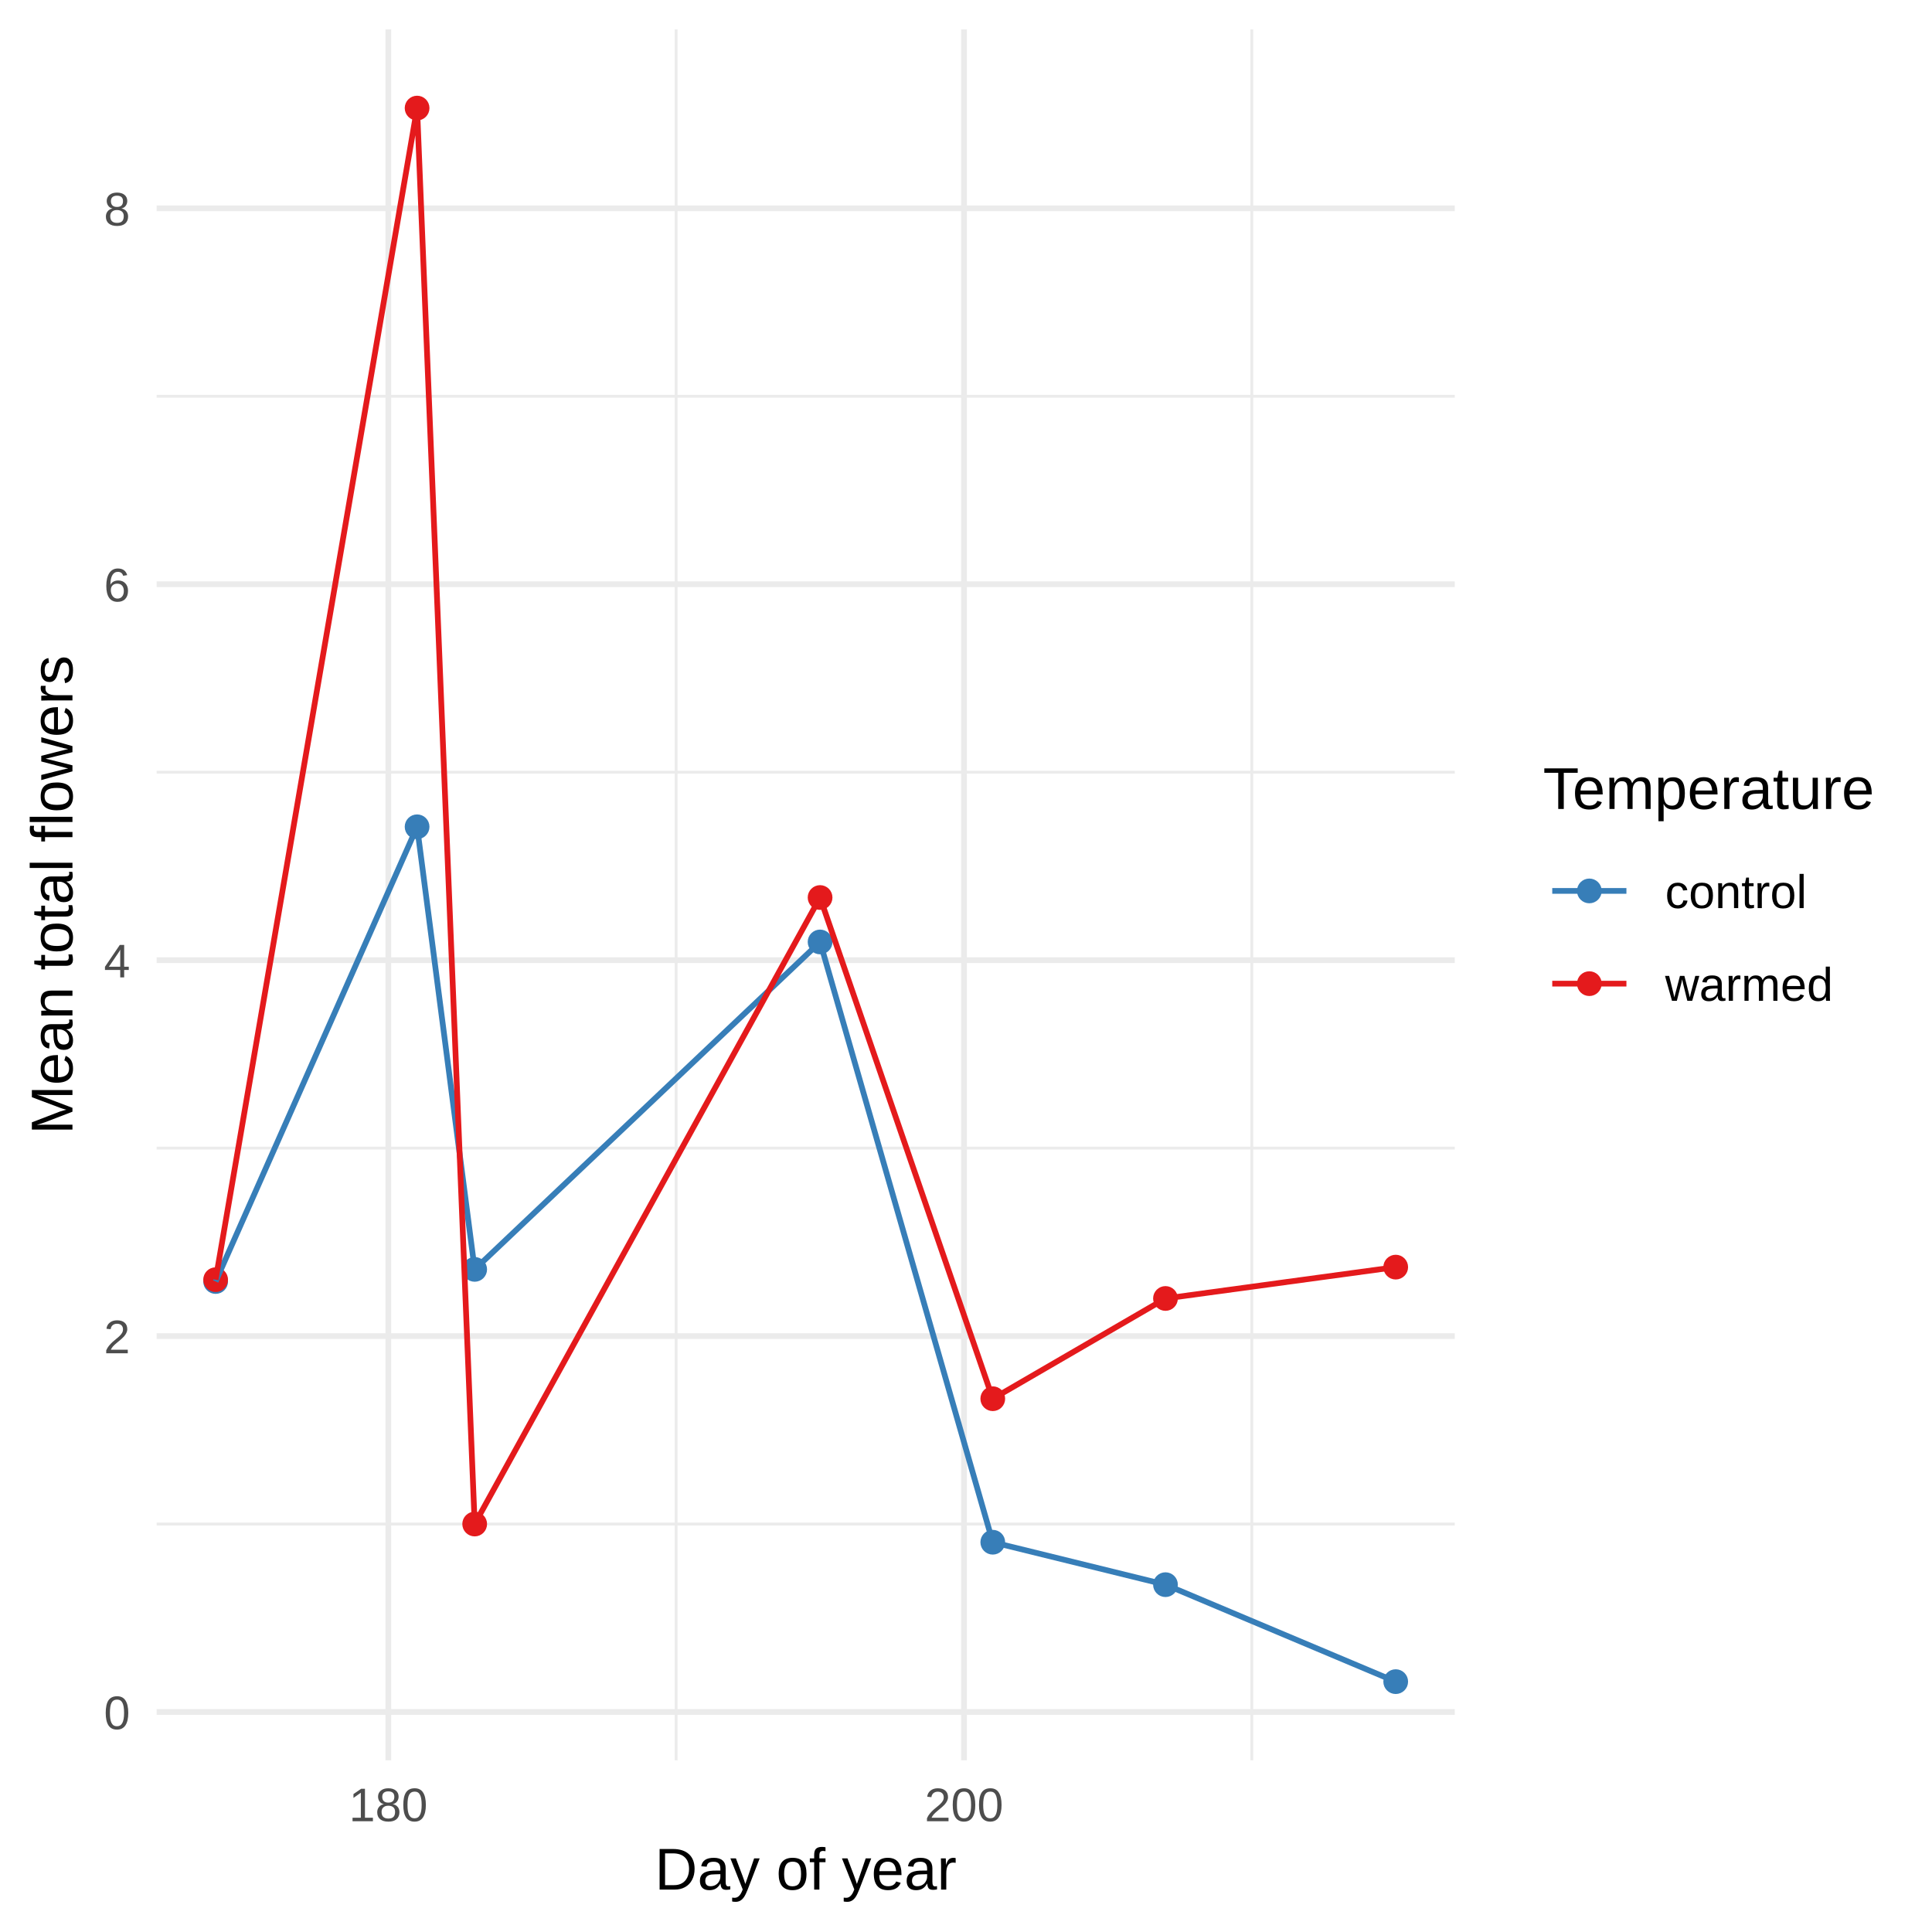
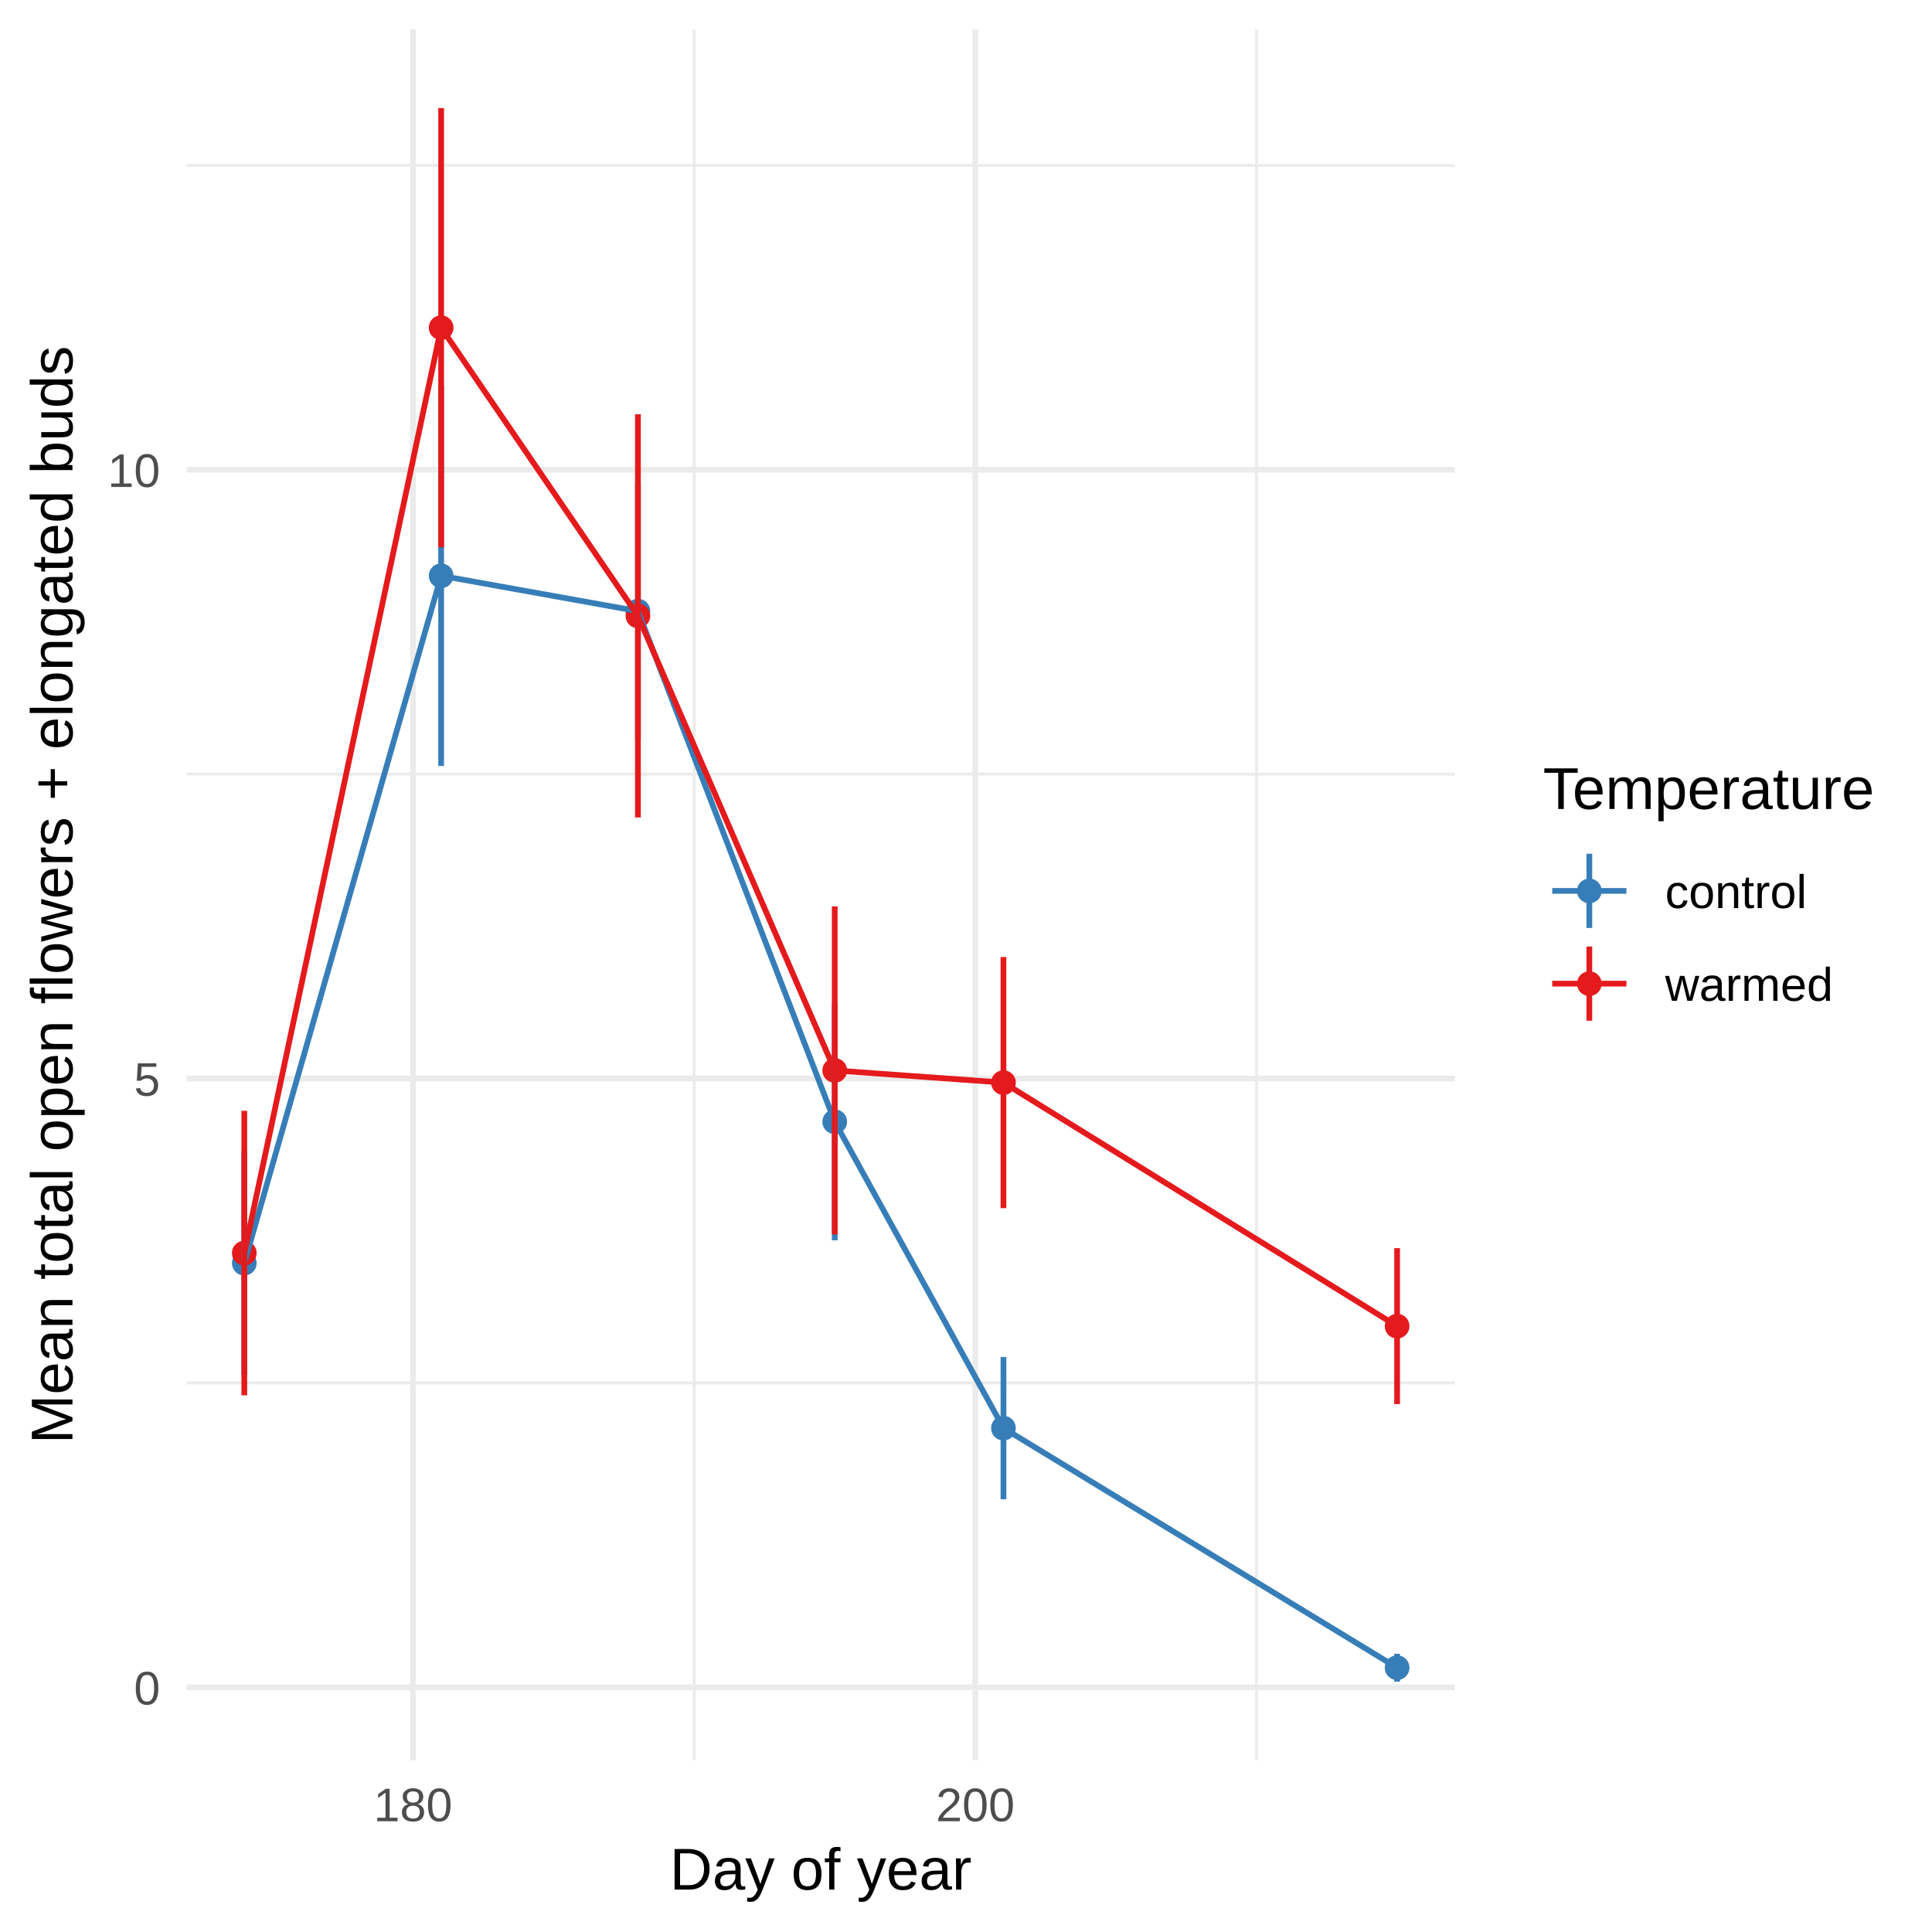
<svg xmlns="http://www.w3.org/2000/svg" class="svglite" width="360.00pt" height="360.00pt" viewBox="0 0 360.00 360.00">
  <defs>
    <style type="text/css">
    .svglite line, .svglite polyline, .svglite polygon, .svglite path, .svglite rect, .svglite circle {
      fill: none;
      stroke: #000000;
      stroke-linecap: round;
      stroke-linejoin: round;
      stroke-miterlimit: 10.00;
    }
    .svglite text {
      white-space: pre;
    }
  </style>
  </defs>
  <rect width="100%" height="100%" style="stroke: none; fill: #FFFFFF;" />
  <defs>
    <clipPath id="cpMC4wMHwzNjAuMDB8MC4wMHwzNjAuMDA=">
      <rect x="0.00" y="0.00" width="360.00" height="360.00" />
    </clipPath>
  </defs>
  <g clip-path="url(#cpMC4wMHwzNjAuMDB8MC4wMHwzNjAuMDA=)">
</g>
  <defs>
-     <clipPath id="cpMjkuMTl8MjcxLjA3fDUuNDh8MzI4LjAx">
-       <rect x="29.19" y="5.48" width="241.88" height="322.53" />
+     <clipPath id="cpMzQuNzh8MjcxLjA3fDUuNDh8MzI4LjAx">
+       <rect x="34.78" y="5.48" width="236.29" height="322.53" />
    </clipPath>
  </defs>
-   <g clip-path="url(#cpMjkuMTl8MjcxLjA3fDUuNDh8MzI4LjAx)">
-     <polyline points="29.19,283.98 271.07,283.98 " style="stroke-width: 0.53; stroke: #EBEBEB; stroke-linecap: butt;" />
-     <polyline points="29.19,213.93 271.07,213.93 " style="stroke-width: 0.53; stroke: #EBEBEB; stroke-linecap: butt;" />
-     <polyline points="29.19,143.89 271.07,143.89 " style="stroke-width: 0.53; stroke: #EBEBEB; stroke-linecap: butt;" />
-     <polyline points="29.19,73.84 271.07,73.84 " style="stroke-width: 0.53; stroke: #EBEBEB; stroke-linecap: butt;" />
-     <polyline points="125.99,328.01 125.99,5.48 " style="stroke-width: 0.53; stroke: #EBEBEB; stroke-linecap: butt;" />
-     <polyline points="233.26,328.01 233.26,5.48 " style="stroke-width: 0.53; stroke: #EBEBEB; stroke-linecap: butt;" />
-     <polyline points="29.19,319.00 271.07,319.00 " style="stroke-width: 1.07; stroke: #EBEBEB; stroke-linecap: butt;" />
-     <polyline points="29.19,248.96 271.07,248.96 " style="stroke-width: 1.07; stroke: #EBEBEB; stroke-linecap: butt;" />
-     <polyline points="29.19,178.91 271.07,178.91 " style="stroke-width: 1.07; stroke: #EBEBEB; stroke-linecap: butt;" />
-     <polyline points="29.19,108.86 271.07,108.86 " style="stroke-width: 1.07; stroke: #EBEBEB; stroke-linecap: butt;" />
-     <polyline points="29.19,38.82 271.07,38.82 " style="stroke-width: 1.07; stroke: #EBEBEB; stroke-linecap: butt;" />
-     <polyline points="72.36,328.01 72.36,5.48 " style="stroke-width: 1.07; stroke: #EBEBEB; stroke-linecap: butt;" />
-     <polyline points="179.63,328.01 179.63,5.48 " style="stroke-width: 1.07; stroke: #EBEBEB; stroke-linecap: butt;" />
-     <circle cx="40.18" cy="238.79" r="1.95" style="stroke-width: 0.71; stroke: #377EB8; fill: #377EB8;" />
-     <circle cx="77.72" cy="154.06" r="1.95" style="stroke-width: 0.71; stroke: #377EB8; fill: #377EB8;" />
-     <circle cx="88.45" cy="236.53" r="1.95" style="stroke-width: 0.71; stroke: #377EB8; fill: #377EB8;" />
-     <circle cx="152.81" cy="175.52" r="1.95" style="stroke-width: 0.71; stroke: #377EB8; fill: #377EB8;" />
-     <circle cx="184.99" cy="287.37" r="1.95" style="stroke-width: 0.71; stroke: #377EB8; fill: #377EB8;" />
-     <circle cx="217.17" cy="295.28" r="1.95" style="stroke-width: 0.71; stroke: #377EB8; fill: #377EB8;" />
-     <circle cx="260.07" cy="313.35" r="1.95" style="stroke-width: 0.71; stroke: #377EB8; fill: #377EB8;" />
-     <circle cx="40.18" cy="238.45" r="1.95" style="stroke-width: 0.71; stroke: #E41A1C; fill: #E41A1C;" />
-     <circle cx="77.72" cy="20.14" r="1.95" style="stroke-width: 0.71; stroke: #E41A1C; fill: #E41A1C;" />
-     <circle cx="88.45" cy="283.98" r="1.95" style="stroke-width: 0.71; stroke: #E41A1C; fill: #E41A1C;" />
-     <circle cx="152.81" cy="167.24" r="1.95" style="stroke-width: 0.71; stroke: #E41A1C; fill: #E41A1C;" />
-     <circle cx="184.99" cy="260.63" r="1.95" style="stroke-width: 0.71; stroke: #E41A1C; fill: #E41A1C;" />
-     <circle cx="217.17" cy="241.95" r="1.95" style="stroke-width: 0.71; stroke: #E41A1C; fill: #E41A1C;" />
-     <circle cx="260.07" cy="236.11" r="1.95" style="stroke-width: 0.71; stroke: #E41A1C; fill: #E41A1C;" />
-     <polyline points="40.18,238.79 77.72,154.06 88.45,236.53 152.81,175.52 184.99,287.37 217.17,295.28 260.07,313.35 " style="stroke-width: 1.07; stroke: #377EB8; stroke-linecap: butt;" />
-     <polyline points="40.18,238.45 77.72,20.14 88.45,283.98 152.81,167.24 184.99,260.63 217.17,241.95 260.07,236.11 " style="stroke-width: 1.07; stroke: #E41A1C; stroke-linecap: butt;" />
+   <g clip-path="url(#cpMzQuNzh8MjcxLjA3fDUuNDh8MzI4LjAx)">
+     <polyline points="34.78,257.69 271.07,257.69 " style="stroke-width: 0.53; stroke: #EBEBEB; stroke-linecap: butt;" />
+     <polyline points="34.78,144.25 271.07,144.25 " style="stroke-width: 0.53; stroke: #EBEBEB; stroke-linecap: butt;" />
+     <polyline points="34.78,30.81 271.07,30.81 " style="stroke-width: 0.53; stroke: #EBEBEB; stroke-linecap: butt;" />
+     <polyline points="129.35,328.01 129.35,5.48 " style="stroke-width: 0.53; stroke: #EBEBEB; stroke-linecap: butt;" />
+     <polyline points="234.13,328.01 234.13,5.48 " style="stroke-width: 0.53; stroke: #EBEBEB; stroke-linecap: butt;" />
+     <polyline points="34.78,314.41 271.07,314.41 " style="stroke-width: 1.07; stroke: #EBEBEB; stroke-linecap: butt;" />
+     <polyline points="34.78,200.97 271.07,200.97 " style="stroke-width: 1.07; stroke: #EBEBEB; stroke-linecap: butt;" />
+     <polyline points="34.78,87.53 271.07,87.53 " style="stroke-width: 1.07; stroke: #EBEBEB; stroke-linecap: butt;" />
+     <polyline points="76.96,328.01 76.96,5.48 " style="stroke-width: 1.07; stroke: #EBEBEB; stroke-linecap: butt;" />
+     <polyline points="181.74,328.01 181.74,5.48 " style="stroke-width: 1.07; stroke: #EBEBEB; stroke-linecap: butt;" />
+     <circle cx="45.52" cy="235.37" r="1.95" style="stroke-width: 0.71; stroke: #377EB8; fill: #377EB8;" />
+     <circle cx="82.20" cy="107.29" r="1.95" style="stroke-width: 0.71; stroke: #377EB8; fill: #377EB8;" />
+     <circle cx="118.87" cy="113.88" r="1.95" style="stroke-width: 0.71; stroke: #377EB8; fill: #377EB8;" />
+     <circle cx="155.54" cy="209.02" r="1.95" style="stroke-width: 0.71; stroke: #377EB8; fill: #377EB8;" />
+     <circle cx="186.98" cy="266.11" r="1.95" style="stroke-width: 0.71; stroke: #377EB8; fill: #377EB8;" />
+     <circle cx="260.33" cy="310.75" r="1.95" style="stroke-width: 0.71; stroke: #377EB8; fill: #377EB8;" />
+     <circle cx="45.52" cy="233.49" r="1.95" style="stroke-width: 0.71; stroke: #E41A1C; fill: #E41A1C;" />
+     <circle cx="82.20" cy="61.06" r="1.95" style="stroke-width: 0.71; stroke: #E41A1C; fill: #E41A1C;" />
+     <circle cx="118.87" cy="114.76" r="1.95" style="stroke-width: 0.71; stroke: #E41A1C; fill: #E41A1C;" />
+     <circle cx="155.54" cy="199.46" r="1.95" style="stroke-width: 0.71; stroke: #E41A1C; fill: #E41A1C;" />
+     <circle cx="186.98" cy="201.73" r="1.95" style="stroke-width: 0.71; stroke: #E41A1C; fill: #E41A1C;" />
+     <circle cx="260.33" cy="247.11" r="1.95" style="stroke-width: 0.71; stroke: #E41A1C; fill: #E41A1C;" />
+     <polyline points="45.52,235.37 82.20,107.29 118.87,113.88 155.54,209.02 186.98,266.11 260.33,310.75 " style="stroke-width: 1.07; stroke: #377EB8; stroke-linecap: butt;" />
+     <polyline points="45.52,233.49 82.20,61.06 118.87,114.76 155.54,199.46 186.98,201.73 260.33,247.11 " style="stroke-width: 1.07; stroke: #E41A1C; stroke-linecap: butt;" />
+     <line x1="45.52" y1="256.20" x2="45.52" y2="214.54" style="stroke-width: 1.07; stroke: #377EB8; stroke-linecap: butt;" />
+     <line x1="82.20" y1="142.72" x2="82.20" y2="71.86" style="stroke-width: 1.07; stroke: #377EB8; stroke-linecap: butt;" />
+     <line x1="118.87" y1="137.73" x2="118.87" y2="90.02" style="stroke-width: 1.07; stroke: #377EB8; stroke-linecap: butt;" />
+     <line x1="155.54" y1="231.11" x2="155.54" y2="186.94" style="stroke-width: 1.07; stroke: #377EB8; stroke-linecap: butt;" />
+     <line x1="186.98" y1="279.37" x2="186.98" y2="252.85" style="stroke-width: 1.07; stroke: #377EB8; stroke-linecap: butt;" />
+     <line x1="260.33" y1="313.35" x2="260.33" y2="308.16" style="stroke-width: 1.07; stroke: #377EB8; stroke-linecap: butt;" />
+     <line x1="45.52" y1="260.00" x2="45.52" y2="206.99" style="stroke-width: 1.07; stroke: #E41A1C; stroke-linecap: butt;" />
+     <line x1="82.20" y1="101.98" x2="82.20" y2="20.14" style="stroke-width: 1.07; stroke: #E41A1C; stroke-linecap: butt;" />
+     <line x1="118.87" y1="152.32" x2="118.87" y2="77.19" style="stroke-width: 1.07; stroke: #E41A1C; stroke-linecap: butt;" />
+     <line x1="155.54" y1="230.03" x2="155.54" y2="168.89" style="stroke-width: 1.07; stroke: #E41A1C; stroke-linecap: butt;" />
+     <line x1="186.98" y1="225.12" x2="186.98" y2="178.33" style="stroke-width: 1.07; stroke: #E41A1C; stroke-linecap: butt;" />
+     <line x1="260.33" y1="261.64" x2="260.33" y2="232.57" style="stroke-width: 1.07; stroke: #E41A1C; stroke-linecap: butt;" />
  </g>
  <g clip-path="url(#cpMC4wMHwzNjAuMDB8MC4wMHwzNjAuMDA=)">
-     <text x="24.25" y="322.21" text-anchor="end" style="font-size: 8.80px;fill: #4D4D4D; font-family: &quot;Arial&quot;;">0</text>
-     <text x="24.25" y="252.16" text-anchor="end" style="font-size: 8.80px;fill: #4D4D4D; font-family: &quot;Arial&quot;;">2</text>
-     <text x="24.25" y="182.12" text-anchor="end" style="font-size: 8.80px;fill: #4D4D4D; font-family: &quot;Arial&quot;;">4</text>
-     <text x="24.25" y="112.07" text-anchor="end" style="font-size: 8.80px;fill: #4D4D4D; font-family: &quot;Arial&quot;;">6</text>
-     <text x="24.25" y="42.03" text-anchor="end" style="font-size: 8.80px;fill: #4D4D4D; font-family: &quot;Arial&quot;;">8</text>
-     <text x="72.36" y="339.36" text-anchor="middle" style="font-size: 8.80px;fill: #4D4D4D; font-family: &quot;Arial&quot;;">180</text>
-     <text x="179.63" y="339.36" text-anchor="middle" style="font-size: 8.80px;fill: #4D4D4D; font-family: &quot;Arial&quot;;">200</text>
-     <text x="150.13" y="352.10" text-anchor="middle" style="font-size: 11.00px; font-family: &quot;Arial&quot;;">Day of year</text>
-     <text transform="translate(13.50,166.75) rotate(-90)" text-anchor="middle" style="font-size: 11.00px; font-family: &quot;Arial&quot;;">Mean total flowers</text>
+     <text x="29.85" y="317.62" text-anchor="end" style="font-size: 8.80px;fill: #4D4D4D; font-family: &quot;Arial&quot;;">0</text>
+     <text x="29.85" y="204.18" text-anchor="end" style="font-size: 8.80px;fill: #4D4D4D; font-family: &quot;Arial&quot;;">5</text>
+     <text x="29.85" y="90.74" text-anchor="end" style="font-size: 8.80px;fill: #4D4D4D; font-family: &quot;Arial&quot;;">10</text>
+     <text x="76.96" y="339.36" text-anchor="middle" style="font-size: 8.80px;fill: #4D4D4D; font-family: &quot;Arial&quot;;">180</text>
+     <text x="181.74" y="339.36" text-anchor="middle" style="font-size: 8.80px;fill: #4D4D4D; font-family: &quot;Arial&quot;;">200</text>
+     <text x="152.92" y="352.10" text-anchor="middle" style="font-size: 11.00px; font-family: &quot;Arial&quot;;">Day of year</text>
+     <text transform="translate(13.50,166.75) rotate(-90)" text-anchor="middle" style="font-size: 11.00px; font-family: &quot;Arial&quot;;">Mean total open flowers + elongated buds</text>
    <text x="287.51" y="150.74" style="font-size: 11.00px; font-family: &quot;Arial&quot;;">Temperature</text>
    <circle cx="296.15" cy="166.01" r="1.95" style="stroke-width: 0.71; stroke: #377EB8; fill: #377EB8;" />
    <line x1="289.24" y1="166.01" x2="303.06" y2="166.01" style="stroke-width: 1.07; stroke: #377EB8; stroke-linecap: butt;" />
+     <line x1="296.15" y1="172.92" x2="296.15" y2="159.09" style="stroke-width: 1.07; stroke: #377EB8; stroke-linecap: butt;" />
    <circle cx="296.15" cy="183.29" r="1.95" style="stroke-width: 0.71; stroke: #E41A1C; fill: #E41A1C;" />
    <line x1="289.24" y1="183.29" x2="303.06" y2="183.29" style="stroke-width: 1.07; stroke: #E41A1C; stroke-linecap: butt;" />
+     <line x1="296.15" y1="190.20" x2="296.15" y2="176.37" style="stroke-width: 1.07; stroke: #E41A1C; stroke-linecap: butt;" />
    <text x="310.27" y="169.21" style="font-size: 8.80px; font-family: &quot;Arial&quot;;">control</text>
    <text x="310.27" y="186.49" style="font-size: 8.80px; font-family: &quot;Arial&quot;;">warmed</text>
  </g>
</svg>
